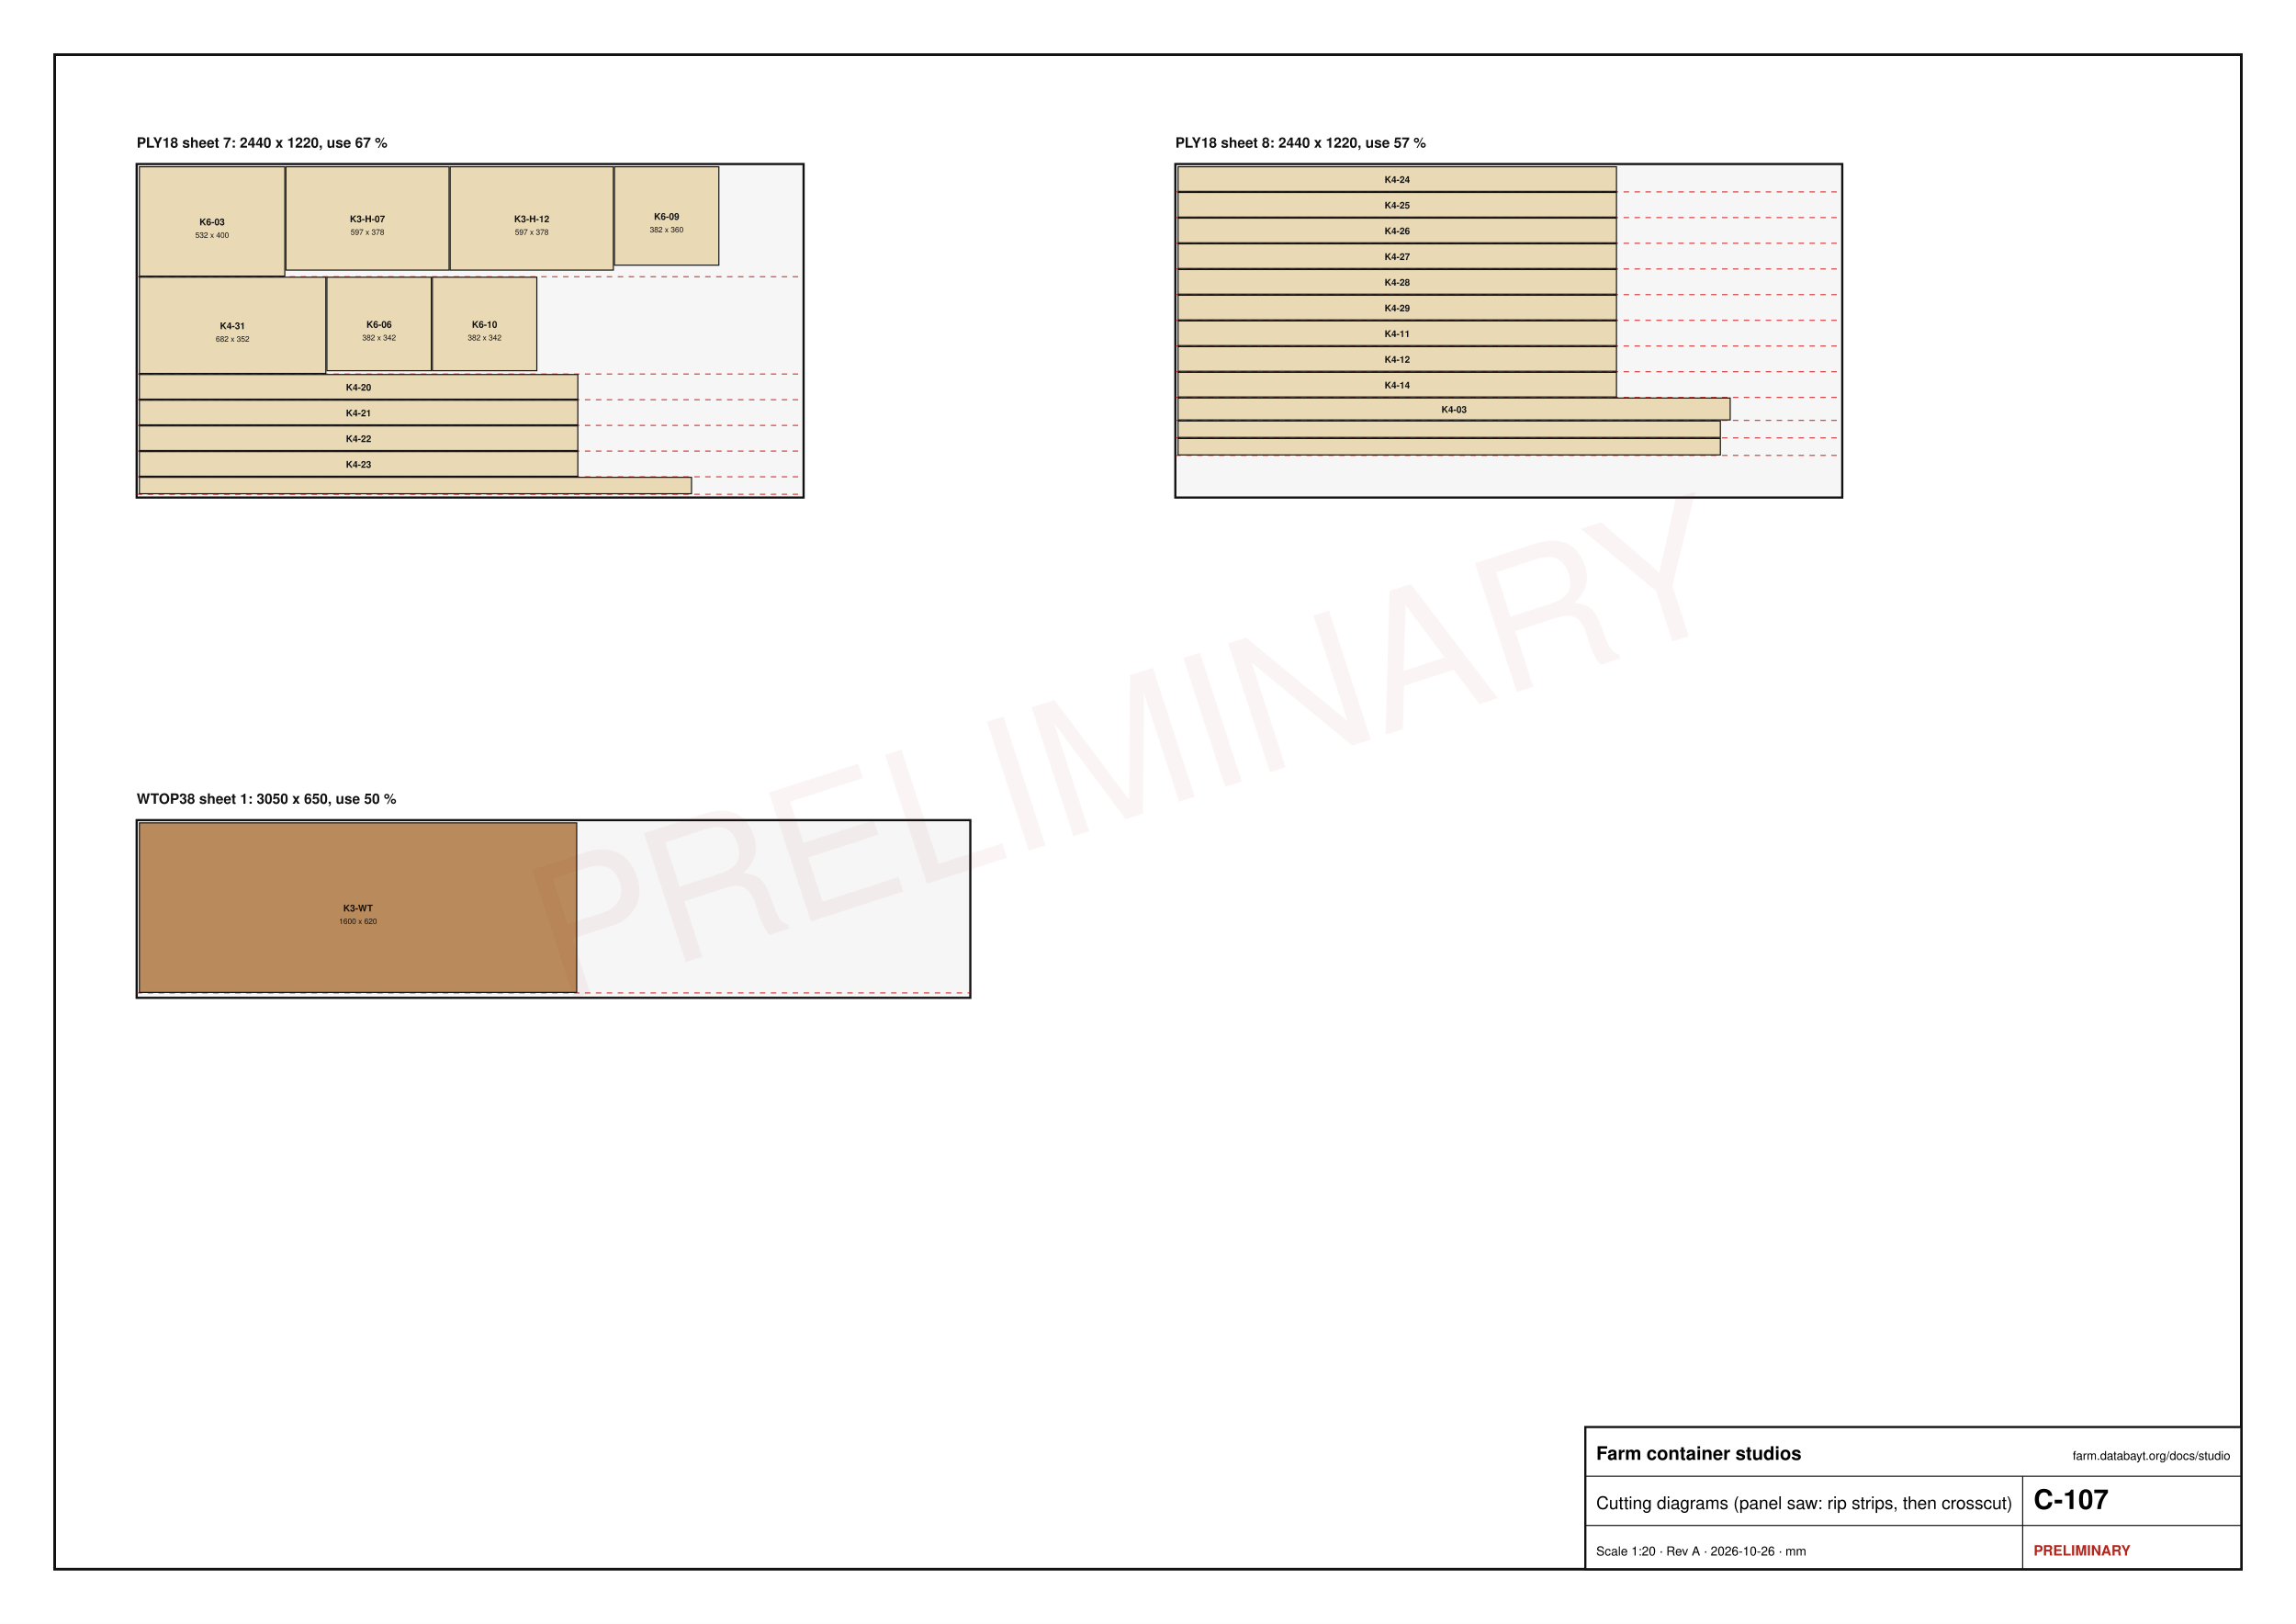
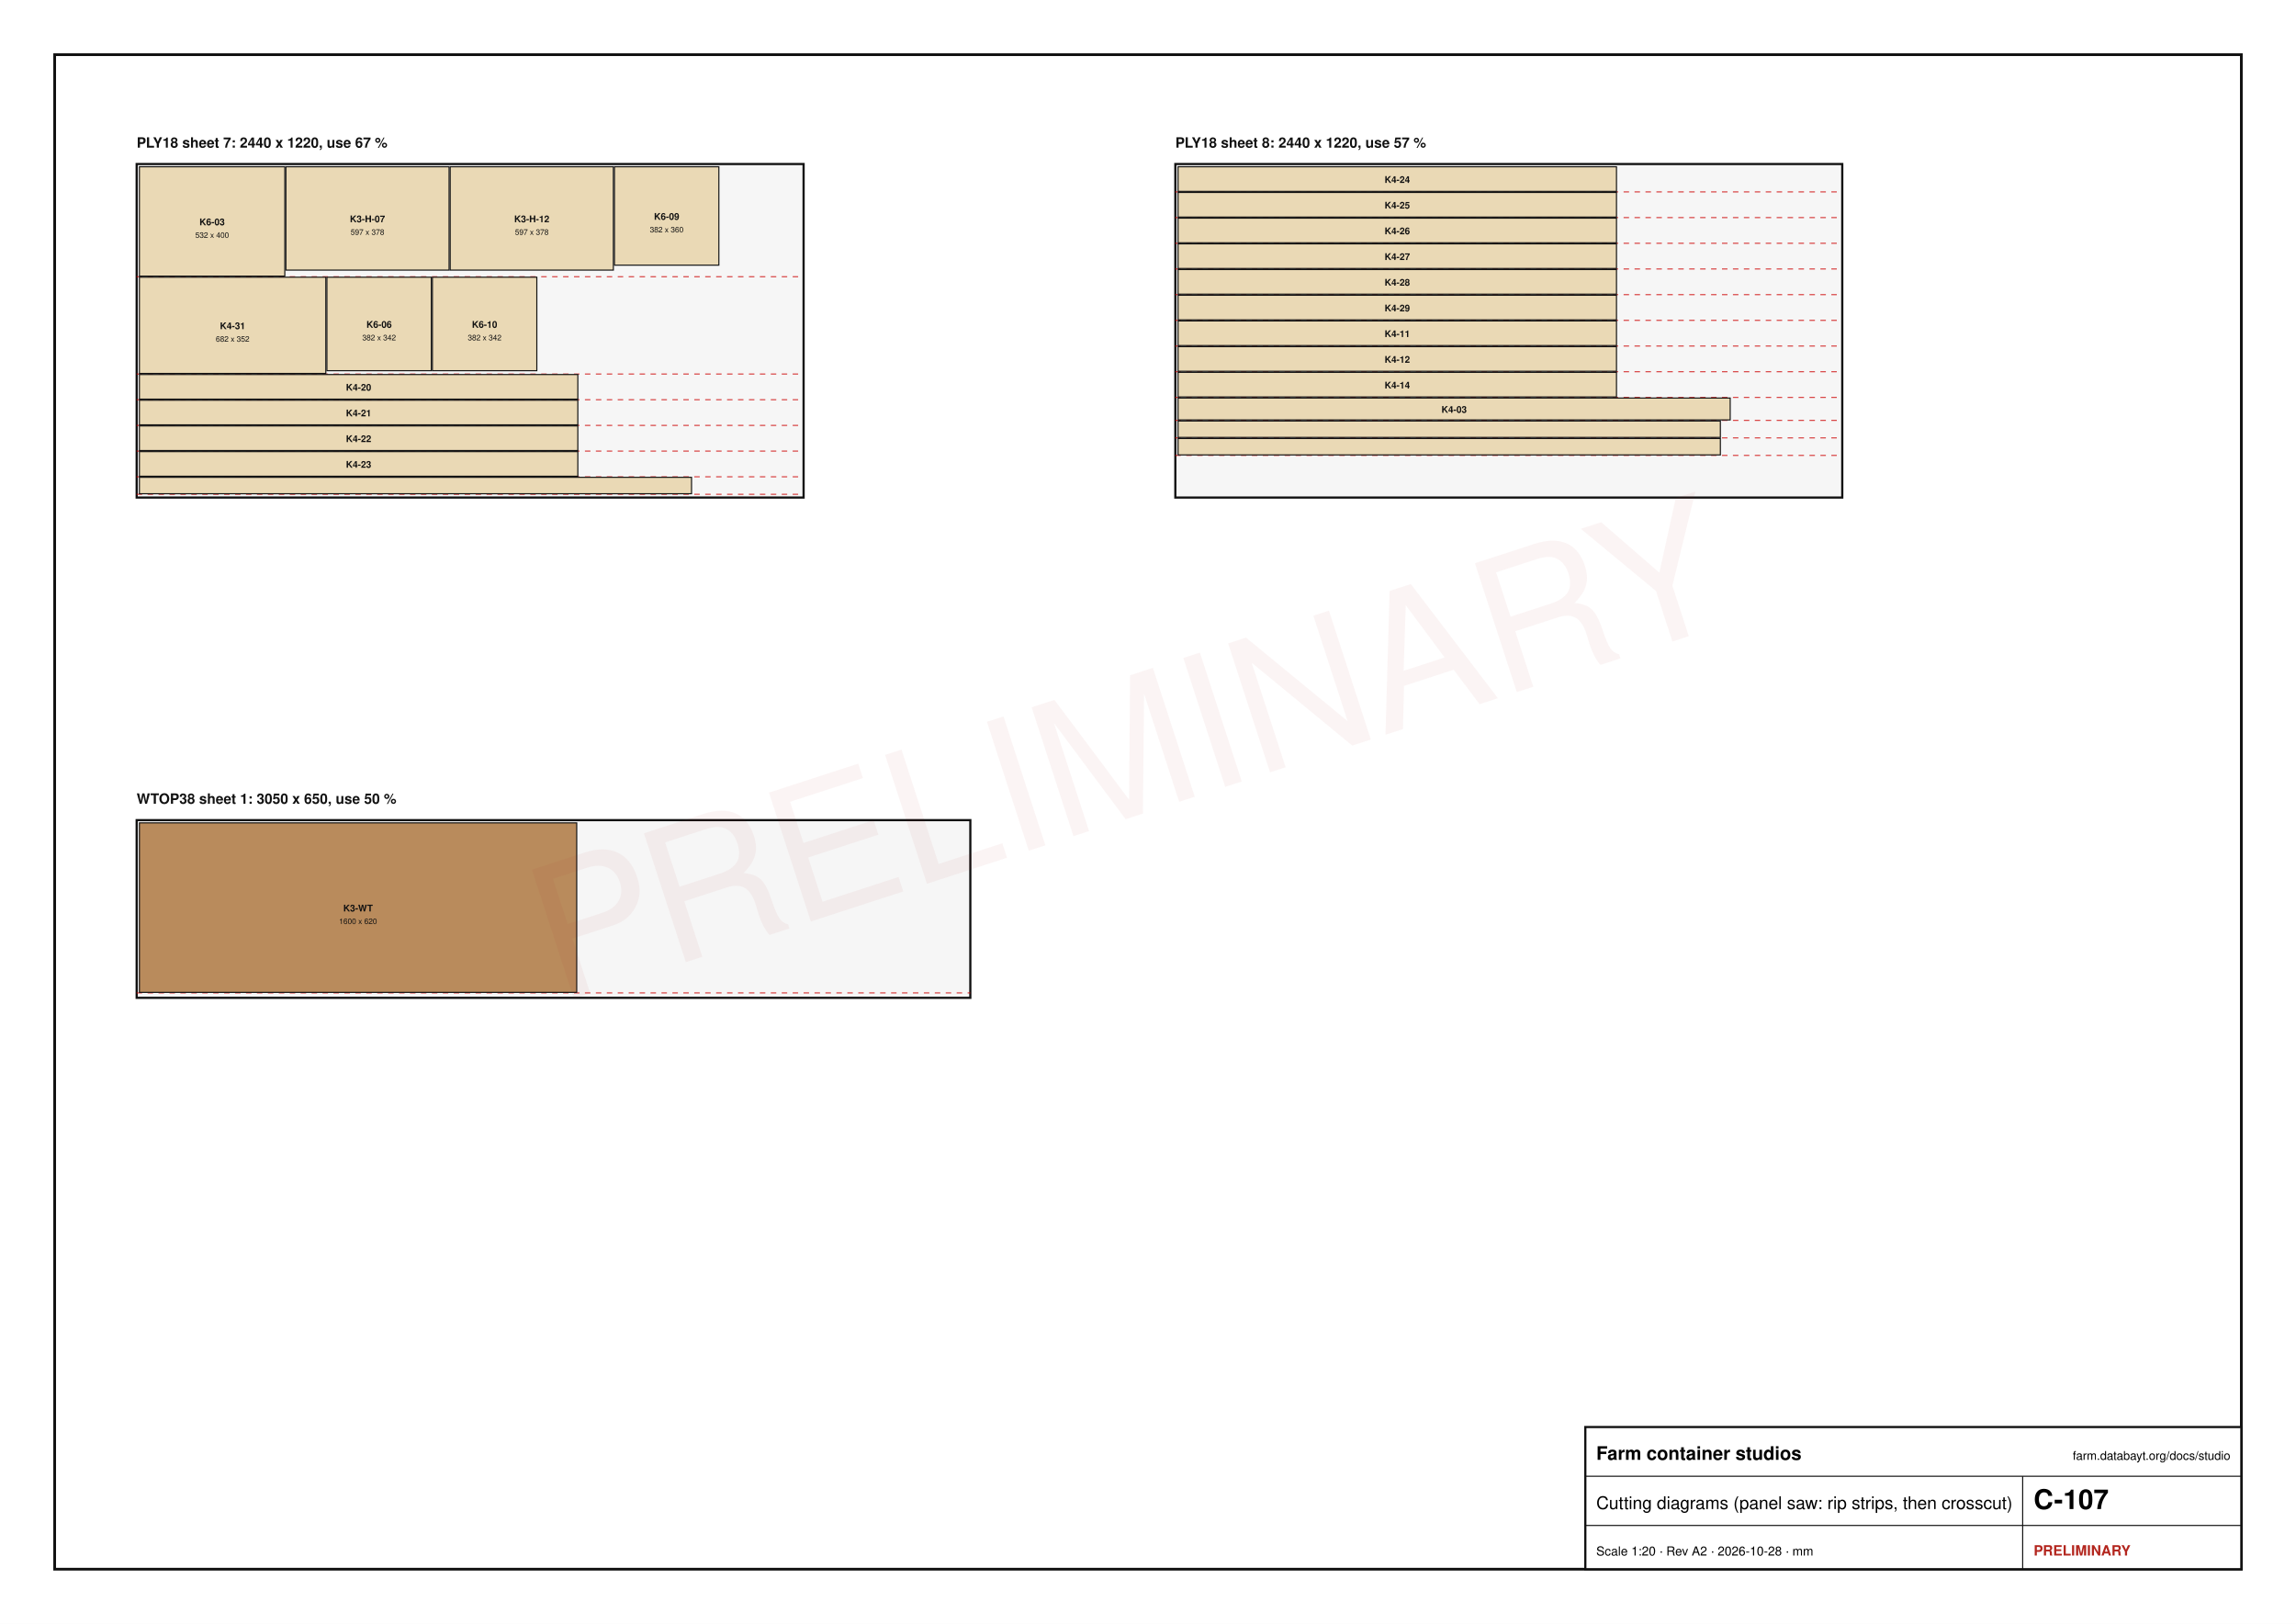
<svg xmlns="http://www.w3.org/2000/svg" width="420mm" height="297mm" viewBox="0 0 420 297" font-family="Helvetica, Arial, sans-serif">
  <rect x="0" y="0" width="420" height="297" fill="#fff" />
  <rect x="10" y="10" width="400" height="277" fill="none" stroke="#111" stroke-width="0.5" />
  <text x="25" y="27" font-size="2.6" text-anchor="start" font-weight="bold" fill="#111">PLY18 sheet 7: 2440 x 1220, use 67 %</text>
  <rect x="25" y="30" width="122" height="61" fill="#f6f6f6" stroke="#111" stroke-width="0.4" />
  <line x1="25" y1="50.6" x2="147" y2="50.6" stroke="#c00" stroke-width="0.15" stroke-dasharray="1,1" />
  <line x1="25" y1="68.4" x2="147" y2="68.4" stroke="#c00" stroke-width="0.15" stroke-dasharray="1,1" />
  <line x1="25" y1="73.1" x2="147" y2="73.1" stroke="#c00" stroke-width="0.15" stroke-dasharray="1,1" />
  <line x1="25" y1="77.8" x2="147" y2="77.8" stroke="#c00" stroke-width="0.15" stroke-dasharray="1,1" />
  <line x1="25" y1="82.5" x2="147" y2="82.5" stroke="#c00" stroke-width="0.15" stroke-dasharray="1,1" />
  <line x1="25" y1="87.2" x2="147" y2="87.2" stroke="#c00" stroke-width="0.15" stroke-dasharray="1,1" />
  <line x1="25" y1="90.4" x2="147" y2="90.4" stroke="#c00" stroke-width="0.15" stroke-dasharray="1,1" />
  <rect x="25.5" y="30.5" width="26.6" height="20" fill="#ead9b5" stroke="#111" stroke-width="0.2" />
  <text x="38.8" y="41.2" font-size="1.7" text-anchor="middle" font-weight="bold" fill="#111">K6-03</text>
  <text x="38.8" y="43.5" font-size="1.4" text-anchor="middle" font-weight="normal" fill="#111">532 x 400</text>
  <rect x="52.3" y="30.5" width="29.85" height="18.9" fill="#ead9b5" stroke="#111" stroke-width="0.2" />
  <text x="67.22" y="40.65" font-size="1.7" text-anchor="middle" font-weight="bold" fill="#111">K3-H-07</text>
  <text x="67.22" y="42.95" font-size="1.4" text-anchor="middle" font-weight="normal" fill="#111">597 x 378</text>
  <rect x="82.35" y="30.5" width="29.85" height="18.9" fill="#ead9b5" stroke="#111" stroke-width="0.2" />
  <text x="97.28" y="40.65" font-size="1.7" text-anchor="middle" font-weight="bold" fill="#111">K3-H-12</text>
  <text x="97.28" y="42.95" font-size="1.4" text-anchor="middle" font-weight="normal" fill="#111">597 x 378</text>
  <rect x="112.4" y="30.5" width="19.1" height="18" fill="#ead9b5" stroke="#111" stroke-width="0.2" />
  <text x="121.95" y="40.2" font-size="1.7" text-anchor="middle" font-weight="bold" fill="#111">K6-09</text>
  <text x="121.95" y="42.5" font-size="1.4" text-anchor="middle" font-weight="normal" fill="#111">382 x 360</text>
  <rect x="25.5" y="50.7" width="34.1" height="17.6" fill="#ead9b5" stroke="#111" stroke-width="0.2" />
  <text x="42.55" y="60.2" font-size="1.7" text-anchor="middle" font-weight="bold" fill="#111">K4-31</text>
  <text x="42.55" y="62.5" font-size="1.4" text-anchor="middle" font-weight="normal" fill="#111">682 x 352</text>
  <rect x="59.8" y="50.7" width="19.1" height="17.1" fill="#ead9b5" stroke="#111" stroke-width="0.2" />
  <text x="69.35" y="59.95" font-size="1.7" text-anchor="middle" font-weight="bold" fill="#111">K6-06</text>
  <text x="69.35" y="62.25" font-size="1.4" text-anchor="middle" font-weight="normal" fill="#111">382 x 342</text>
  <rect x="79.1" y="50.7" width="19.1" height="17.1" fill="#ead9b5" stroke="#111" stroke-width="0.2" />
  <text x="88.65" y="59.95" font-size="1.7" text-anchor="middle" font-weight="bold" fill="#111">K6-10</text>
  <text x="88.65" y="62.25" font-size="1.4" text-anchor="middle" font-weight="normal" fill="#111">382 x 342</text>
  <rect x="25.5" y="68.5" width="80.2" height="4.5" fill="#ead9b5" stroke="#111" stroke-width="0.2" />
  <text x="65.6" y="71.45" font-size="1.7" text-anchor="middle" font-weight="bold" fill="#111">K4-20</text>
  <rect x="25.5" y="73.2" width="80.2" height="4.5" fill="#ead9b5" stroke="#111" stroke-width="0.2" />
  <text x="65.6" y="76.15" font-size="1.7" text-anchor="middle" font-weight="bold" fill="#111">K4-21</text>
  <rect x="25.5" y="77.9" width="80.2" height="4.5" fill="#ead9b5" stroke="#111" stroke-width="0.2" />
  <text x="65.6" y="80.85" font-size="1.7" text-anchor="middle" font-weight="bold" fill="#111">K4-22</text>
  <rect x="25.5" y="82.6" width="80.2" height="4.5" fill="#ead9b5" stroke="#111" stroke-width="0.2" />
  <text x="65.6" y="85.55" font-size="1.7" text-anchor="middle" font-weight="bold" fill="#111">K4-23</text>
  <rect x="25.5" y="87.3" width="101" height="3" fill="#ead9b5" stroke="#111" stroke-width="0.2" />
  <text x="215" y="27" font-size="2.6" text-anchor="start" font-weight="bold" fill="#111">PLY18 sheet 8: 2440 x 1220, use 57 %</text>
  <rect x="215" y="30" width="122" height="61" fill="#f6f6f6" stroke="#111" stroke-width="0.4" />
  <line x1="215" y1="35.1" x2="337" y2="35.1" stroke="#c00" stroke-width="0.15" stroke-dasharray="1,1" />
  <line x1="215" y1="39.8" x2="337" y2="39.8" stroke="#c00" stroke-width="0.15" stroke-dasharray="1,1" />
  <line x1="215" y1="44.5" x2="337" y2="44.5" stroke="#c00" stroke-width="0.15" stroke-dasharray="1,1" />
  <line x1="215" y1="49.2" x2="337" y2="49.2" stroke="#c00" stroke-width="0.15" stroke-dasharray="1,1" />
  <line x1="215" y1="53.9" x2="337" y2="53.9" stroke="#c00" stroke-width="0.15" stroke-dasharray="1,1" />
  <line x1="215" y1="58.6" x2="337" y2="58.6" stroke="#c00" stroke-width="0.15" stroke-dasharray="1,1" />
  <line x1="215" y1="63.3" x2="337" y2="63.3" stroke="#c00" stroke-width="0.15" stroke-dasharray="1,1" />
  <line x1="215" y1="68" x2="337" y2="68" stroke="#c00" stroke-width="0.15" stroke-dasharray="1,1" />
  <line x1="215" y1="72.7" x2="337" y2="72.7" stroke="#c00" stroke-width="0.15" stroke-dasharray="1,1" />
  <line x1="215" y1="76.9" x2="337" y2="76.9" stroke="#c00" stroke-width="0.15" stroke-dasharray="1,1" />
  <line x1="215" y1="80.1" x2="337" y2="80.1" stroke="#c00" stroke-width="0.15" stroke-dasharray="1,1" />
  <line x1="215" y1="83.3" x2="337" y2="83.3" stroke="#c00" stroke-width="0.15" stroke-dasharray="1,1" />
  <rect x="215.5" y="30.5" width="80.2" height="4.5" fill="#ead9b5" stroke="#111" stroke-width="0.2" />
  <text x="255.6" y="33.45" font-size="1.7" text-anchor="middle" font-weight="bold" fill="#111">K4-24</text>
  <rect x="215.5" y="35.2" width="80.2" height="4.5" fill="#ead9b5" stroke="#111" stroke-width="0.2" />
  <text x="255.6" y="38.15" font-size="1.7" text-anchor="middle" font-weight="bold" fill="#111">K4-25</text>
  <rect x="215.5" y="39.9" width="80.2" height="4.5" fill="#ead9b5" stroke="#111" stroke-width="0.2" />
  <text x="255.6" y="42.85" font-size="1.7" text-anchor="middle" font-weight="bold" fill="#111">K4-26</text>
  <rect x="215.5" y="44.6" width="80.2" height="4.5" fill="#ead9b5" stroke="#111" stroke-width="0.2" />
  <text x="255.6" y="47.55" font-size="1.7" text-anchor="middle" font-weight="bold" fill="#111">K4-27</text>
  <rect x="215.5" y="49.3" width="80.2" height="4.5" fill="#ead9b5" stroke="#111" stroke-width="0.2" />
  <text x="255.6" y="52.25" font-size="1.7" text-anchor="middle" font-weight="bold" fill="#111">K4-28</text>
  <rect x="215.5" y="54" width="80.2" height="4.5" fill="#ead9b5" stroke="#111" stroke-width="0.2" />
  <text x="255.6" y="56.95" font-size="1.7" text-anchor="middle" font-weight="bold" fill="#111">K4-29</text>
  <rect x="215.5" y="58.7" width="80.2" height="4.5" fill="#ead9b5" stroke="#111" stroke-width="0.2" />
  <text x="255.6" y="61.65" font-size="1.7" text-anchor="middle" font-weight="bold" fill="#111">K4-11</text>
  <rect x="215.5" y="63.4" width="80.2" height="4.5" fill="#ead9b5" stroke="#111" stroke-width="0.2" />
  <text x="255.6" y="66.35" font-size="1.7" text-anchor="middle" font-weight="bold" fill="#111">K4-12</text>
  <rect x="215.5" y="68.1" width="80.2" height="4.5" fill="#ead9b5" stroke="#111" stroke-width="0.2" />
  <text x="255.6" y="71.05" font-size="1.7" text-anchor="middle" font-weight="bold" fill="#111">K4-14</text>
  <rect x="215.5" y="72.8" width="101" height="4" fill="#ead9b5" stroke="#111" stroke-width="0.2" />
  <text x="266" y="75.5" font-size="1.7" text-anchor="middle" font-weight="bold" fill="#111">K4-03</text>
  <rect x="215.5" y="77" width="99.2" height="3" fill="#ead9b5" stroke="#111" stroke-width="0.2" />
  <rect x="215.5" y="80.2" width="99.2" height="3" fill="#ead9b5" stroke="#111" stroke-width="0.2" />
  <text x="25" y="147" font-size="2.6" text-anchor="start" font-weight="bold" fill="#111">WTOP38 sheet 1: 3050 x 650, use 50 %</text>
  <rect x="25" y="150" width="152.5" height="32.5" fill="#f6f6f6" stroke="#111" stroke-width="0.4" />
  <line x1="25" y1="181.6" x2="177.5" y2="181.6" stroke="#c00" stroke-width="0.15" stroke-dasharray="1,1" />
  <rect x="25.5" y="150.5" width="80" height="31" fill="#b98b5c" stroke="#111" stroke-width="0.2" />
  <text x="65.5" y="166.7" font-size="1.7" text-anchor="middle" font-weight="bold" fill="#111">K3-WT</text>
  <text x="65.5" y="169" font-size="1.4" text-anchor="middle" font-weight="normal" fill="#111">1600 x 620</text>
  <rect x="290" y="261" width="120" height="26" fill="#fff" stroke="#111" stroke-width="0.4" />
  <line x1="290" y1="270" x2="410" y2="270" stroke="#111" stroke-width="0.2" />
  <line x1="290" y1="279" x2="410" y2="279" stroke="#111" stroke-width="0.2" />
  <line x1="370" y1="270" x2="370" y2="287" stroke="#111" stroke-width="0.2" />
  <text x="292" y="267" font-size="3.4" font-weight="bold">Farm container studios</text>
  <text x="408" y="267" font-size="2.2" text-anchor="end">farm.databayt.org/docs/studio</text>
  <text x="292" y="276" font-size="3.2">Cutting diagrams (panel saw: rip strips, then crosscut)</text>
  <text x="372" y="276" font-size="5" font-weight="bold">C-107</text>
-   <text x="292" y="284.5" font-size="2.3">Scale 1:20 · Rev A · 2026-10-26 · mm</text>
+   <text x="292" y="284.5" font-size="2.3">Scale 1:20 · Rev A2 · 2026-10-28 · mm</text>
  <text x="372" y="284.5" font-size="2.6" font-weight="bold" fill="#b3261e">PRELIMINARY</text>
  <text x="210.0" y="148.5" font-size="34" fill="#b3261e" fill-opacity="0.05" text-anchor="middle" transform="rotate(-18 210.0 148.5)">PRELIMINARY</text>
</svg>
